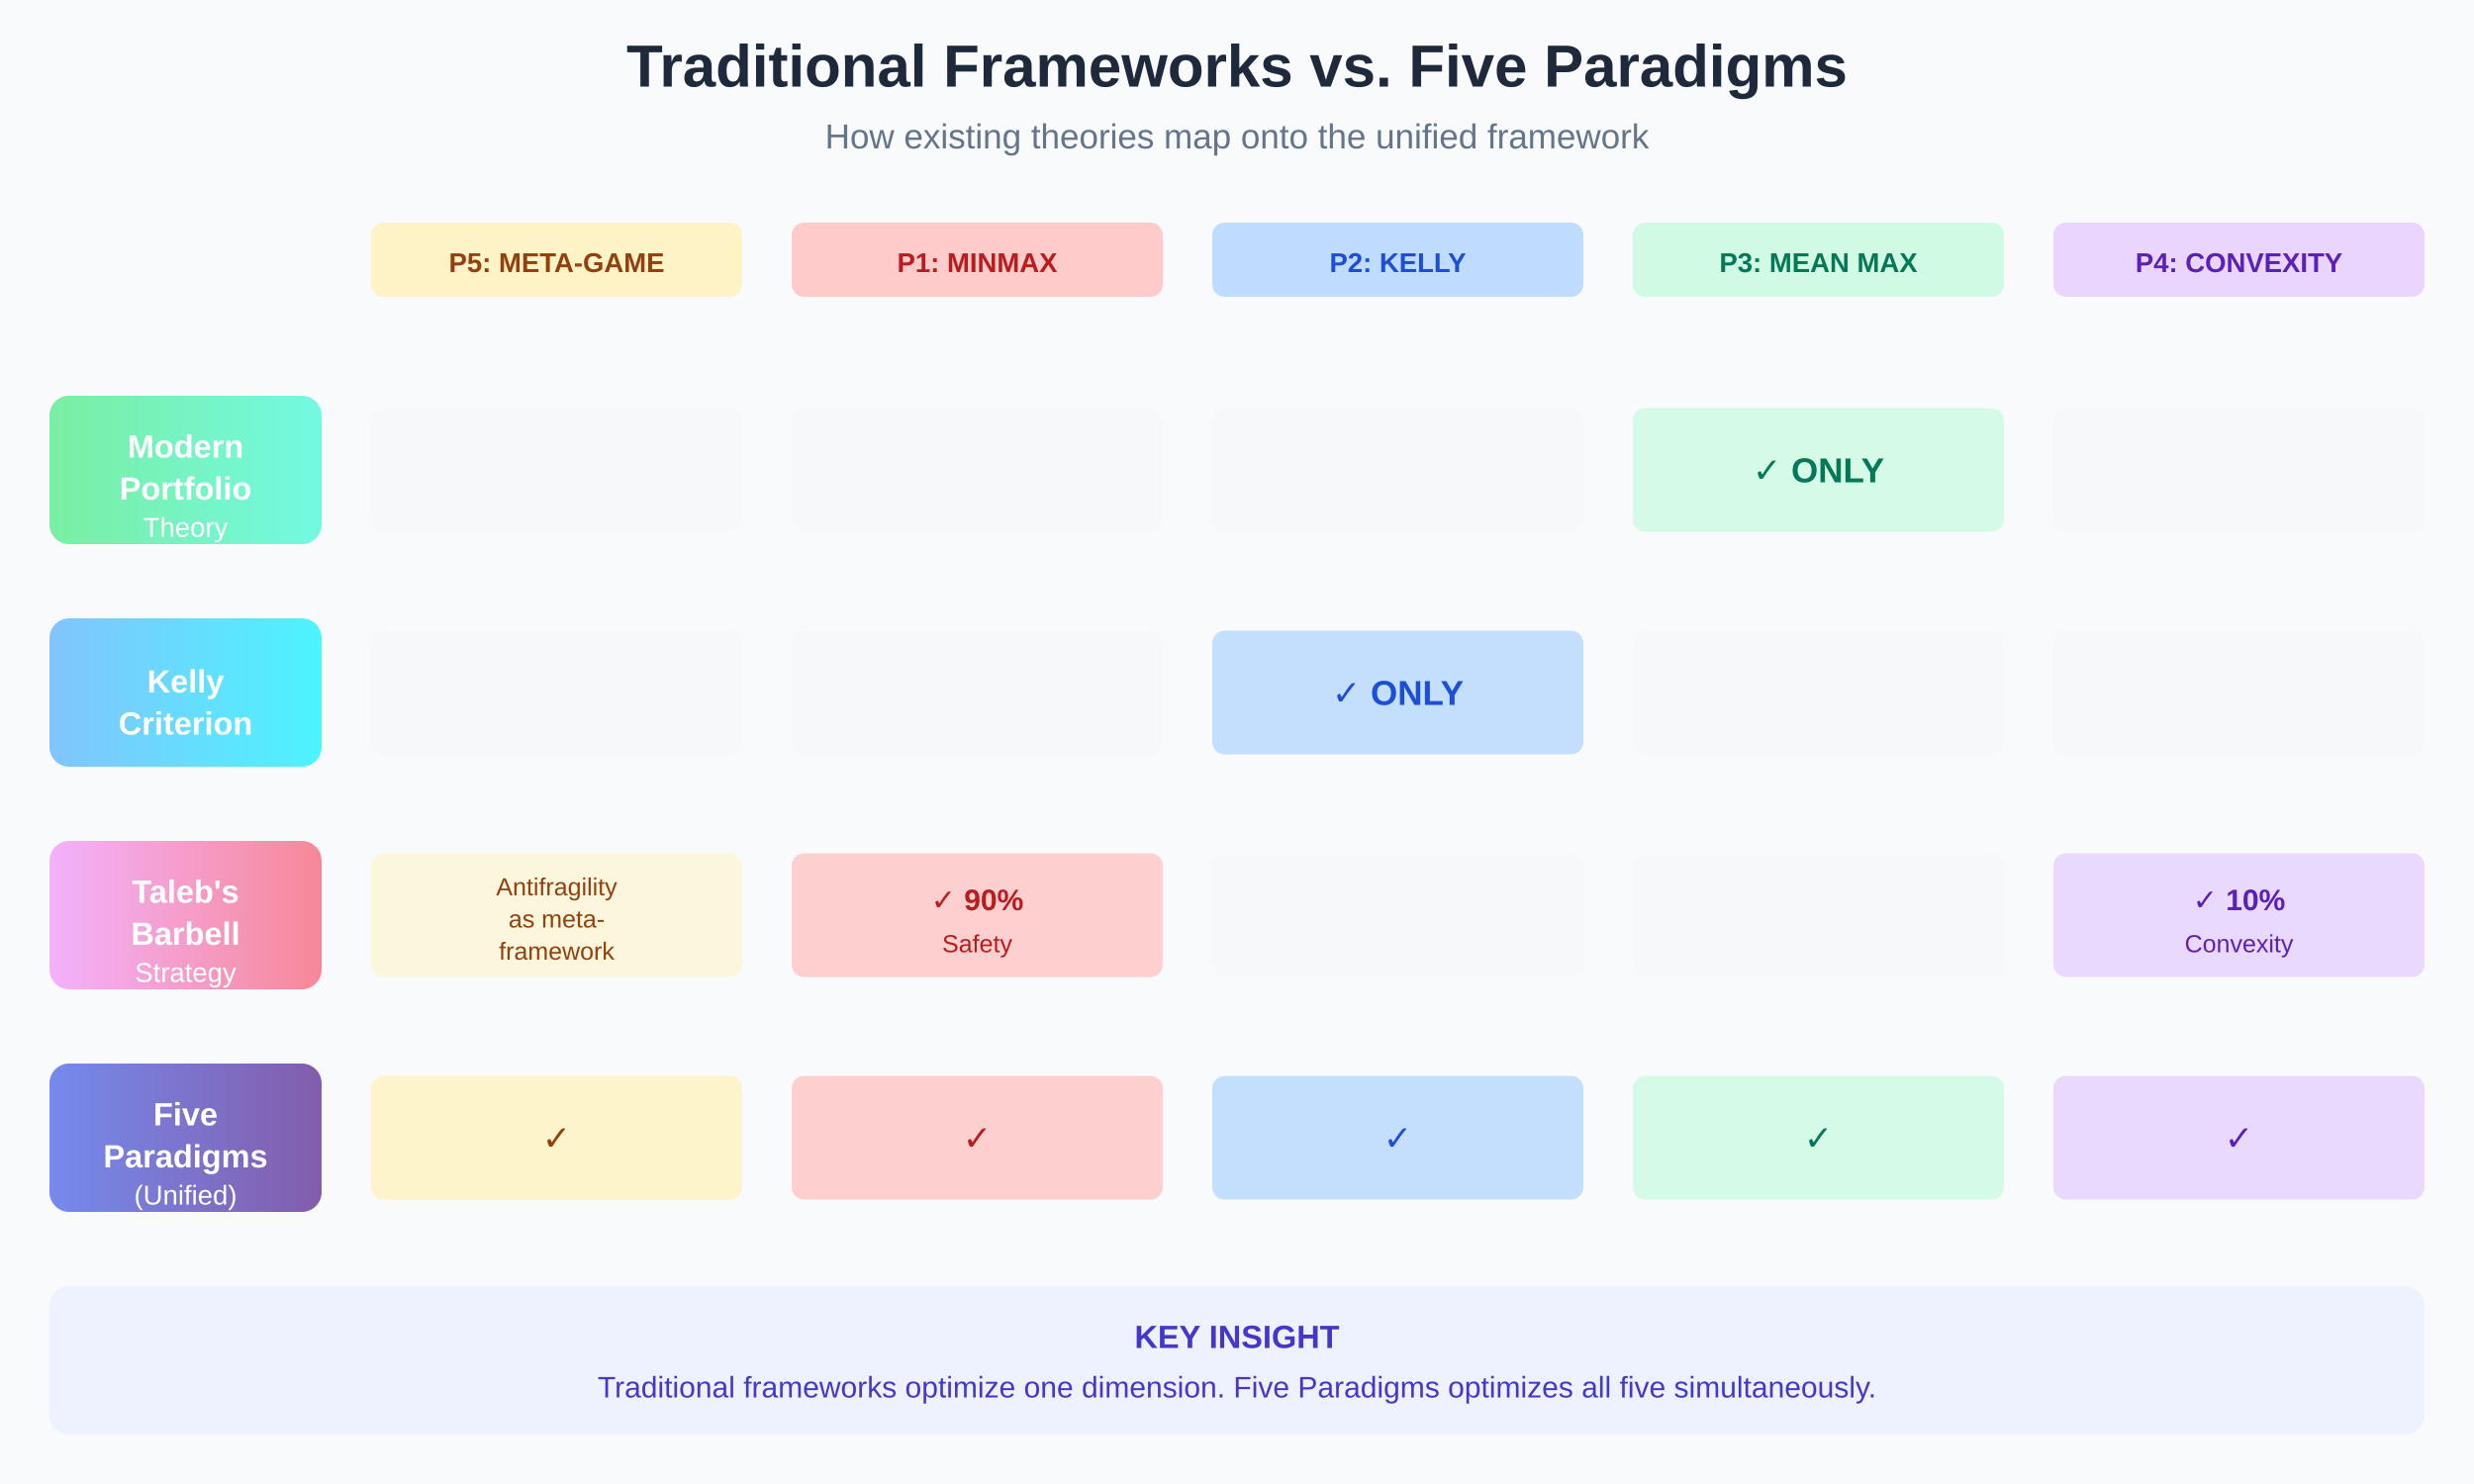
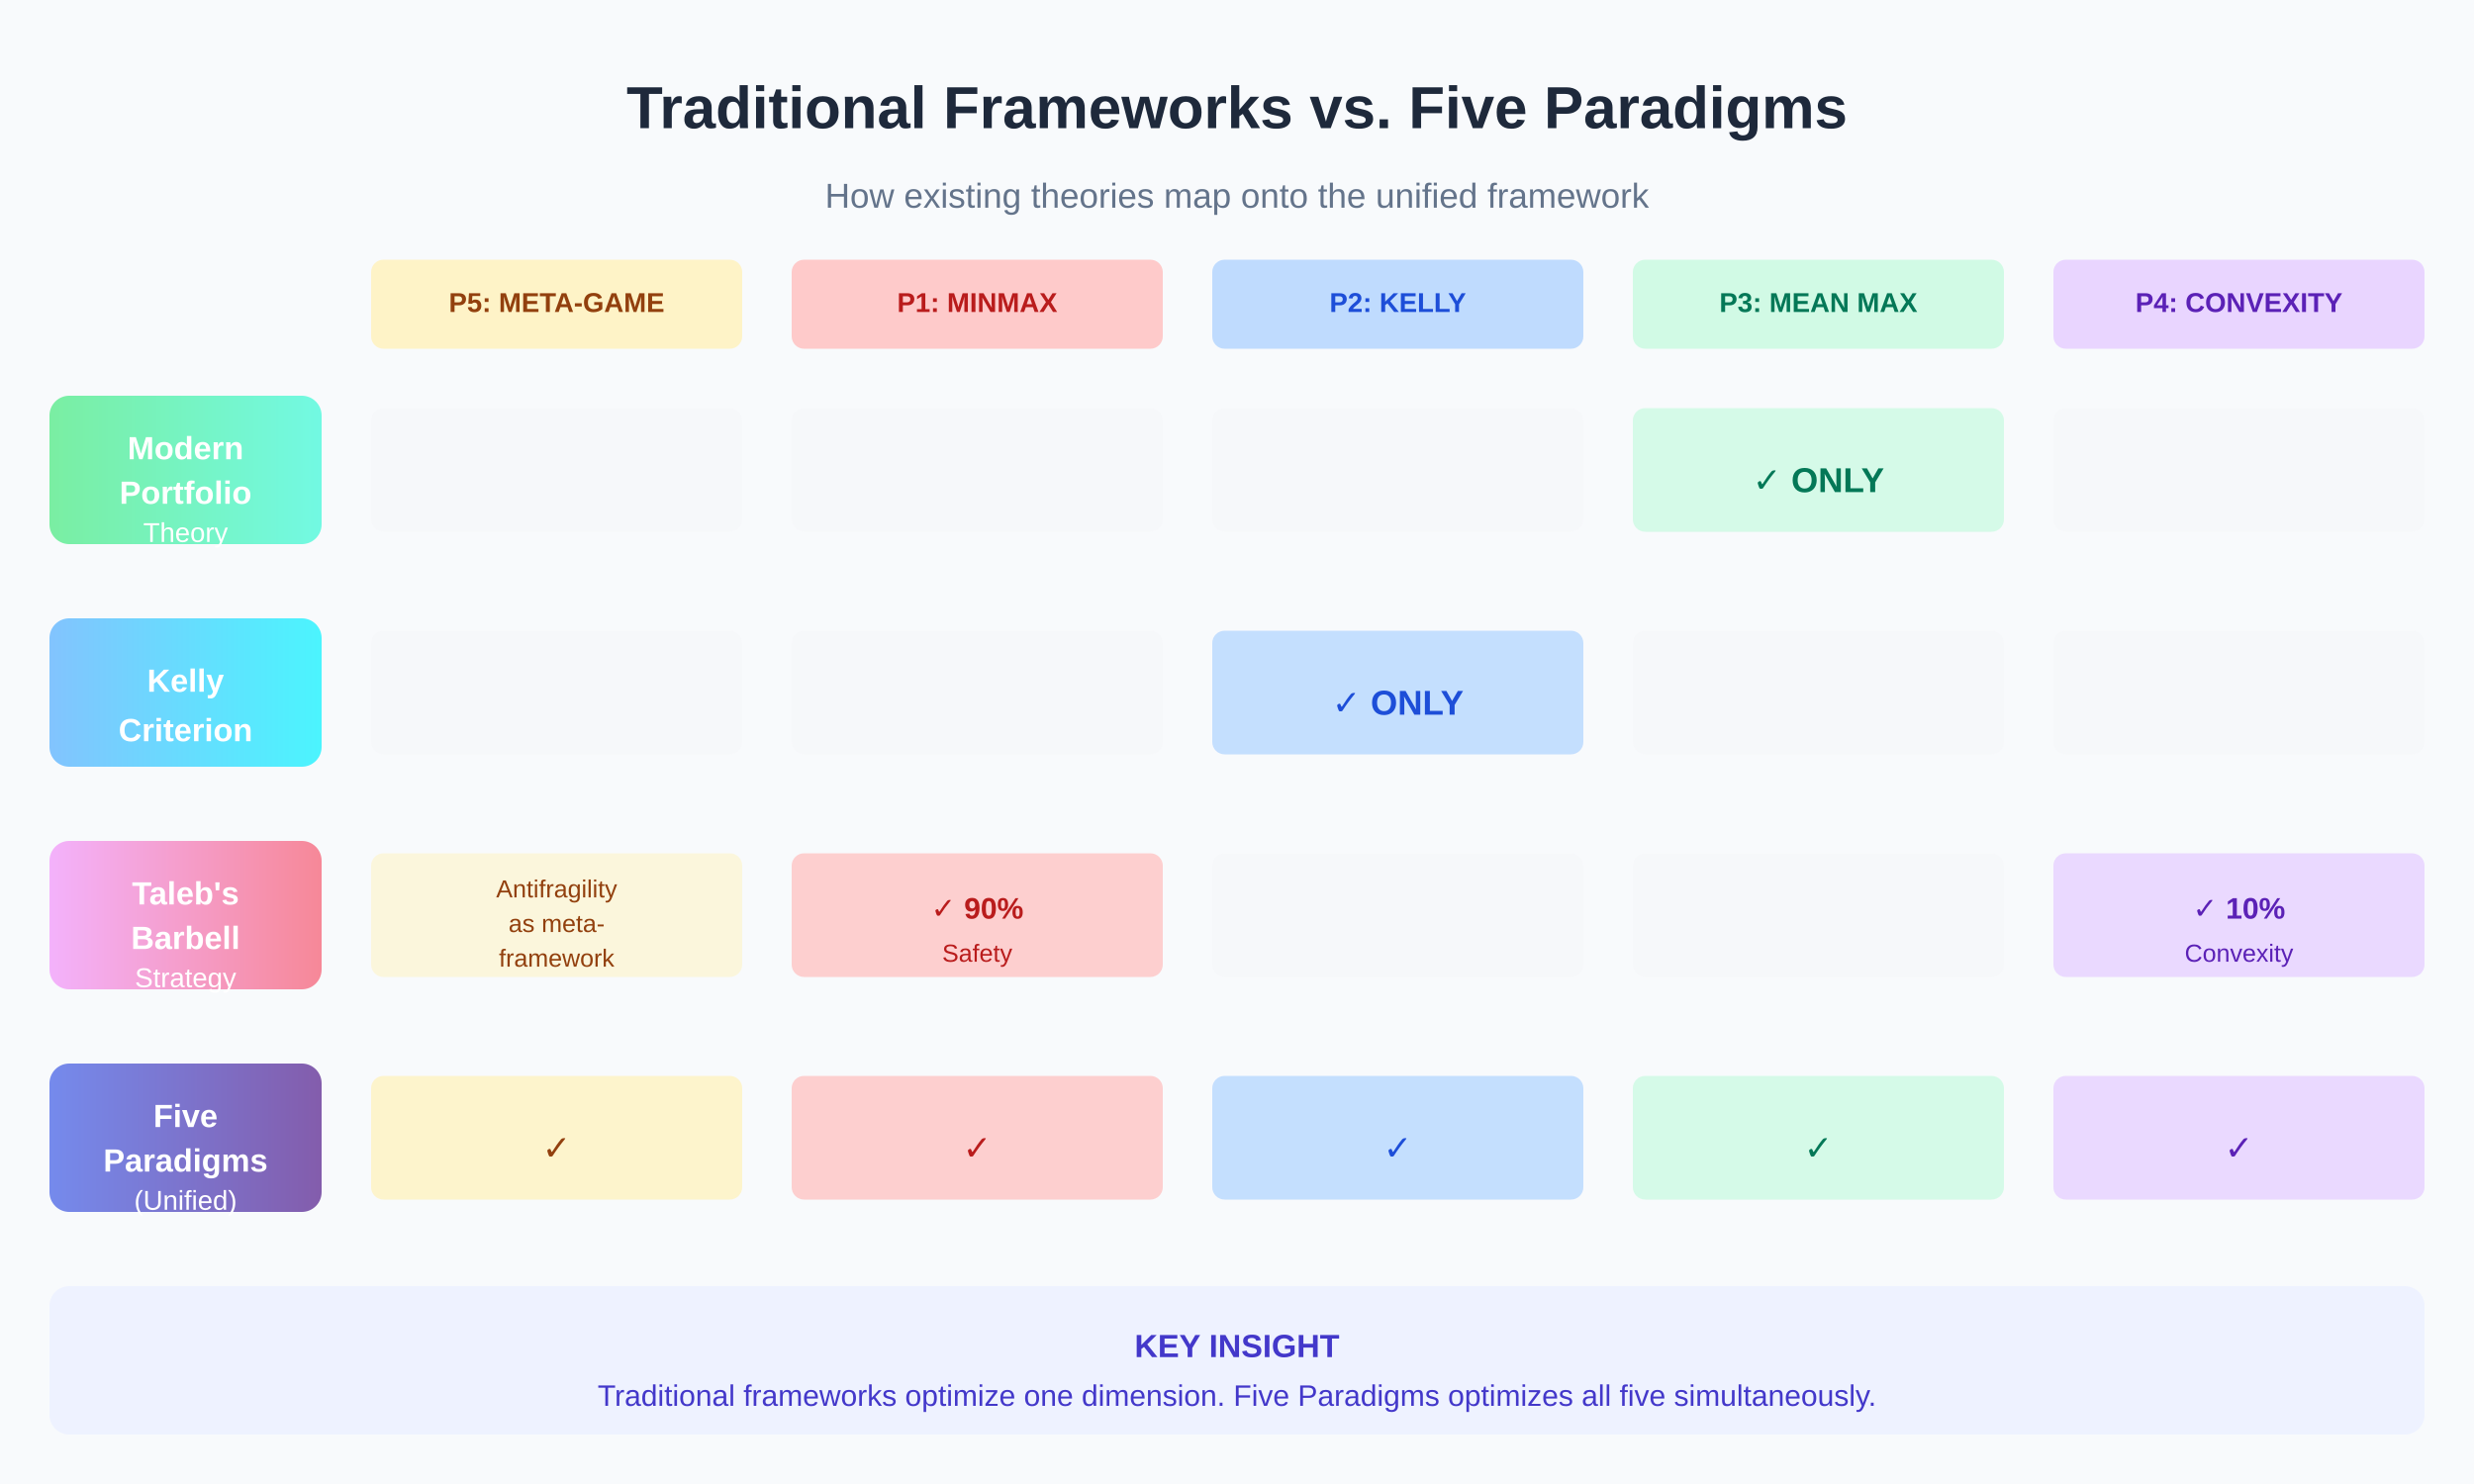
<svg xmlns="http://www.w3.org/2000/svg" viewBox="0 0 1000 600">
  <defs>
    <linearGradient id="mpt-grad" x1="0%" y1="0%" x2="100%" y2="0%">
      <stop offset="0%" style="stop-color:#43e97b;stop-opacity:0.7" />
      <stop offset="100%" style="stop-color:#38f9d7;stop-opacity:0.7" />
    </linearGradient>
    <linearGradient id="kelly-grad" x1="0%" y1="0%" x2="100%" y2="0%">
      <stop offset="0%" style="stop-color:#4facfe;stop-opacity:0.7" />
      <stop offset="100%" style="stop-color:#00f2fe;stop-opacity:0.7" />
    </linearGradient>
    <linearGradient id="barbell-grad" x1="0%" y1="0%" x2="100%" y2="0%">
      <stop offset="0%" style="stop-color:#f093fb;stop-opacity:0.7" />
      <stop offset="100%" style="stop-color:#f5576c;stop-opacity:0.7" />
    </linearGradient>
    <linearGradient id="five-grad" x1="0%" y1="0%" x2="100%" y2="0%">
      <stop offset="0%" style="stop-color:#667eea;stop-opacity:0.9" />
      <stop offset="100%" style="stop-color:#764ba2;stop-opacity:0.9" />
    </linearGradient>
  </defs>
  <rect width="1000" height="600" fill="#f8fafc" />
-   <text x="500" y="35" font-family="Arial, sans-serif" font-size="24" font-weight="bold" text-anchor="middle" fill="#1e293b">
+   <text x="500" y="45" font-family="Arial, sans-serif" font-size="24" font-weight="bold" text-anchor="middle" fill="#1e293b" dominant-baseline="middle">
    Traditional Frameworks vs. Five Paradigms
  </text>
-   <text x="500" y="60" font-family="Arial, sans-serif" font-size="14" text-anchor="middle" fill="#64748b">
+   <text x="500" y="80" font-family="Arial, sans-serif" font-size="14" text-anchor="middle" fill="#64748b" dominant-baseline="middle">
    How existing theories map onto the unified framework
  </text>
-   <g transform="translate(0, 90)">
-     <rect x="150" y="0" width="150" height="30" rx="5" fill="#fef3c7" />
-     <text x="225" y="20" font-family="Arial, sans-serif" font-size="11" font-weight="bold" text-anchor="middle" fill="#92400e">
-       P5: META-GAME
-     </text>
-     <rect x="320" y="0" width="150" height="30" rx="5" fill="#fecaca" />
-     <text x="395" y="20" font-family="Arial, sans-serif" font-size="11" font-weight="bold" text-anchor="middle" fill="#b91c1c">
-       P1: MINMAX
-     </text>
-     <rect x="490" y="0" width="150" height="30" rx="5" fill="#bfdbfe" />
-     <text x="565" y="20" font-family="Arial, sans-serif" font-size="11" font-weight="bold" text-anchor="middle" fill="#1d4ed8">
-       P2: KELLY
-     </text>
-     <rect x="660" y="0" width="150" height="30" rx="5" fill="#d1fae5" />
-     <text x="735" y="20" font-family="Arial, sans-serif" font-size="11" font-weight="bold" text-anchor="middle" fill="#047857">
-       P3: MEAN MAX
-     </text>
-     <rect x="830" y="0" width="150" height="30" rx="5" fill="#e9d5ff" />
-     <text x="905" y="20" font-family="Arial, sans-serif" font-size="11" font-weight="bold" text-anchor="middle" fill="#5b21b6">
-       P4: CONVEXITY
-     </text>
+   <g transform="translate(0, 105)" font-family="Arial, sans-serif" text-anchor="middle" dominant-baseline="middle">
+     <rect x="150" y="0" width="150" height="36" rx="5" fill="#fef3c7" />
+     <text x="225" y="18" font-size="11" font-weight="bold" fill="#92400e">P5: META-GAME</text>
+     <rect x="320" y="0" width="150" height="36" rx="5" fill="#fecaca" />
+     <text x="395" y="18" font-size="11" font-weight="bold" fill="#b91c1c">P1: MINMAX</text>
+     <rect x="490" y="0" width="150" height="36" rx="5" fill="#bfdbfe" />
+     <text x="565" y="18" font-size="11" font-weight="bold" fill="#1d4ed8">P2: KELLY</text>
+     <rect x="660" y="0" width="150" height="36" rx="5" fill="#d1fae5" />
+     <text x="735" y="18" font-size="11" font-weight="bold" fill="#047857">P3: MEAN MAX</text>
+     <rect x="830" y="0" width="150" height="36" rx="5" fill="#e9d5ff" />
+     <text x="905" y="18" font-size="11" font-weight="bold" fill="#5b21b6">P4: CONVEXITY</text>
  </g>
  <g transform="translate(0, 160)">
    <rect x="20" y="0" width="110" height="60" rx="8" fill="url(#mpt-grad)" />
-     <text x="75" y="25" font-family="Arial, sans-serif" font-size="13" font-weight="bold" text-anchor="middle" fill="white">
+     <text x="75" y="22" font-family="Arial, sans-serif" font-size="13" font-weight="bold" text-anchor="middle" fill="white" dominant-baseline="middle">
      Modern
    </text>
-     <text x="75" y="42" font-family="Arial, sans-serif" font-size="13" font-weight="bold" text-anchor="middle" fill="white">
+     <text x="75" y="40" font-family="Arial, sans-serif" font-size="13" font-weight="bold" text-anchor="middle" fill="white" dominant-baseline="middle">
      Portfolio
    </text>
-     <text x="75" y="57" font-family="Arial, sans-serif" font-size="11" text-anchor="middle" fill="white">
+     <text x="75" y="56" font-family="Arial, sans-serif" font-size="11" text-anchor="middle" fill="white" dominant-baseline="middle">
      Theory
    </text>
    <rect x="150" y="5" width="150" height="50" rx="5" fill="#f3f4f6" opacity="0.3" />
    <rect x="320" y="5" width="150" height="50" rx="5" fill="#f3f4f6" opacity="0.3" />
    <rect x="490" y="5" width="150" height="50" rx="5" fill="#f3f4f6" opacity="0.3" />
    <rect x="660" y="5" width="150" height="50" rx="5" fill="#d1fae5" opacity="0.9" />
-     <text x="735" y="35" font-family="Arial, sans-serif" font-size="14" font-weight="bold" text-anchor="middle" fill="#047857">
+     <text x="735" y="35" font-family="Arial, sans-serif" font-size="14" font-weight="bold" text-anchor="middle" fill="#047857" dominant-baseline="middle">
      ✓ ONLY
    </text>
    <rect x="830" y="5" width="150" height="50" rx="5" fill="#f3f4f6" opacity="0.3" />
  </g>
  <g transform="translate(0, 250)">
    <rect x="20" y="0" width="110" height="60" rx="8" fill="url(#kelly-grad)" />
-     <text x="75" y="30" font-family="Arial, sans-serif" font-size="13" font-weight="bold" text-anchor="middle" fill="white">
+     <text x="75" y="26" font-family="Arial, sans-serif" font-size="13" font-weight="bold" text-anchor="middle" fill="white" dominant-baseline="middle">
      Kelly
    </text>
-     <text x="75" y="47" font-family="Arial, sans-serif" font-size="13" font-weight="bold" text-anchor="middle" fill="white">
+     <text x="75" y="46" font-family="Arial, sans-serif" font-size="13" font-weight="bold" text-anchor="middle" fill="white" dominant-baseline="middle">
      Criterion
    </text>
    <rect x="150" y="5" width="150" height="50" rx="5" fill="#f3f4f6" opacity="0.3" />
    <rect x="320" y="5" width="150" height="50" rx="5" fill="#f3f4f6" opacity="0.3" />
    <rect x="490" y="5" width="150" height="50" rx="5" fill="#bfdbfe" opacity="0.9" />
-     <text x="565" y="35" font-family="Arial, sans-serif" font-size="14" font-weight="bold" text-anchor="middle" fill="#1d4ed8">
+     <text x="565" y="35" font-family="Arial, sans-serif" font-size="14" font-weight="bold" text-anchor="middle" fill="#1d4ed8" dominant-baseline="middle">
      ✓ ONLY
    </text>
    <rect x="660" y="5" width="150" height="50" rx="5" fill="#f3f4f6" opacity="0.3" />
    <rect x="830" y="5" width="150" height="50" rx="5" fill="#f3f4f6" opacity="0.3" />
  </g>
  <g transform="translate(0, 340)">
    <rect x="20" y="0" width="110" height="60" rx="8" fill="url(#barbell-grad)" />
-     <text x="75" y="25" font-family="Arial, sans-serif" font-size="13" font-weight="bold" text-anchor="middle" fill="white">
+     <text x="75" y="22" font-family="Arial, sans-serif" font-size="13" font-weight="bold" text-anchor="middle" fill="white" dominant-baseline="middle">
      Taleb's
    </text>
-     <text x="75" y="42" font-family="Arial, sans-serif" font-size="13" font-weight="bold" text-anchor="middle" fill="white">
+     <text x="75" y="40" font-family="Arial, sans-serif" font-size="13" font-weight="bold" text-anchor="middle" fill="white" dominant-baseline="middle">
      Barbell
    </text>
-     <text x="75" y="57" font-family="Arial, sans-serif" font-size="11" text-anchor="middle" fill="white">
+     <text x="75" y="56" font-family="Arial, sans-serif" font-size="11" text-anchor="middle" fill="white" dominant-baseline="middle">
      Strategy
    </text>
    <rect x="150" y="5" width="150" height="50" rx="5" fill="#fef3c7" opacity="0.6" />
-     <text x="225" y="22" font-family="Arial, sans-serif" font-size="10" text-anchor="middle" fill="#92400e">
+     <text x="225" y="20" font-family="Arial, sans-serif" font-size="10" text-anchor="middle" fill="#92400e" dominant-baseline="middle">
      Antifragility
    </text>
-     <text x="225" y="35" font-family="Arial, sans-serif" font-size="10" text-anchor="middle" fill="#92400e">
+     <text x="225" y="34" font-family="Arial, sans-serif" font-size="10" text-anchor="middle" fill="#92400e" dominant-baseline="middle">
      as meta-
    </text>
-     <text x="225" y="48" font-family="Arial, sans-serif" font-size="10" text-anchor="middle" fill="#92400e">
+     <text x="225" y="48" font-family="Arial, sans-serif" font-size="10" text-anchor="middle" fill="#92400e" dominant-baseline="middle">
      framework
    </text>
    <rect x="320" y="5" width="150" height="50" rx="5" fill="#fecaca" opacity="0.9" />
-     <text x="395" y="28" font-family="Arial, sans-serif" font-size="12" font-weight="bold" text-anchor="middle" fill="#b91c1c">
+     <text x="395" y="28" font-family="Arial, sans-serif" font-size="12" font-weight="bold" text-anchor="middle" fill="#b91c1c" dominant-baseline="middle">
      ✓ 90%
    </text>
-     <text x="395" y="45" font-family="Arial, sans-serif" font-size="10" text-anchor="middle" fill="#b91c1c">
+     <text x="395" y="46" font-family="Arial, sans-serif" font-size="10" text-anchor="middle" fill="#b91c1c" dominant-baseline="middle">
      Safety
    </text>
    <rect x="490" y="5" width="150" height="50" rx="5" fill="#f3f4f6" opacity="0.3" />
    <rect x="660" y="5" width="150" height="50" rx="5" fill="#f3f4f6" opacity="0.3" />
    <rect x="830" y="5" width="150" height="50" rx="5" fill="#e9d5ff" opacity="0.9" />
-     <text x="905" y="28" font-family="Arial, sans-serif" font-size="12" font-weight="bold" text-anchor="middle" fill="#5b21b6">
+     <text x="905" y="28" font-family="Arial, sans-serif" font-size="12" font-weight="bold" text-anchor="middle" fill="#5b21b6" dominant-baseline="middle">
      ✓ 10%
    </text>
-     <text x="905" y="45" font-family="Arial, sans-serif" font-size="10" text-anchor="middle" fill="#5b21b6">
+     <text x="905" y="46" font-family="Arial, sans-serif" font-size="10" text-anchor="middle" fill="#5b21b6" dominant-baseline="middle">
      Convexity
    </text>
  </g>
  <g transform="translate(0, 430)">
    <rect x="20" y="0" width="110" height="60" rx="8" fill="url(#five-grad)" />
-     <text x="75" y="25" font-family="Arial, sans-serif" font-size="13" font-weight="bold" text-anchor="middle" fill="white">
+     <text x="75" y="22" font-family="Arial, sans-serif" font-size="13" font-weight="bold" text-anchor="middle" fill="white" dominant-baseline="middle">
      Five
    </text>
-     <text x="75" y="42" font-family="Arial, sans-serif" font-size="13" font-weight="bold" text-anchor="middle" fill="white">
+     <text x="75" y="40" font-family="Arial, sans-serif" font-size="13" font-weight="bold" text-anchor="middle" fill="white" dominant-baseline="middle">
      Paradigms
    </text>
-     <text x="75" y="57" font-family="Arial, sans-serif" font-size="11" text-anchor="middle" fill="white">
+     <text x="75" y="56" font-family="Arial, sans-serif" font-size="11" text-anchor="middle" fill="white" dominant-baseline="middle">
      (Unified)
    </text>
    <rect x="150" y="5" width="150" height="50" rx="5" fill="#fef3c7" opacity="0.9" />
-     <text x="225" y="35" font-family="Arial, sans-serif" font-size="14" font-weight="bold" text-anchor="middle" fill="#92400e">
+     <text x="225" y="35" font-family="Arial, sans-serif" font-size="14" font-weight="bold" text-anchor="middle" fill="#92400e" dominant-baseline="middle">
      ✓
    </text>
    <rect x="320" y="5" width="150" height="50" rx="5" fill="#fecaca" opacity="0.9" />
-     <text x="395" y="35" font-family="Arial, sans-serif" font-size="14" font-weight="bold" text-anchor="middle" fill="#b91c1c">
+     <text x="395" y="35" font-family="Arial, sans-serif" font-size="14" font-weight="bold" text-anchor="middle" fill="#b91c1c" dominant-baseline="middle">
      ✓
    </text>
    <rect x="490" y="5" width="150" height="50" rx="5" fill="#bfdbfe" opacity="0.9" />
-     <text x="565" y="35" font-family="Arial, sans-serif" font-size="14" font-weight="bold" text-anchor="middle" fill="#1d4ed8">
+     <text x="565" y="35" font-family="Arial, sans-serif" font-size="14" font-weight="bold" text-anchor="middle" fill="#1d4ed8" dominant-baseline="middle">
      ✓
    </text>
    <rect x="660" y="5" width="150" height="50" rx="5" fill="#d1fae5" opacity="0.9" />
-     <text x="735" y="35" font-family="Arial, sans-serif" font-size="14" font-weight="bold" text-anchor="middle" fill="#047857">
+     <text x="735" y="35" font-family="Arial, sans-serif" font-size="14" font-weight="bold" text-anchor="middle" fill="#047857" dominant-baseline="middle">
      ✓
    </text>
    <rect x="830" y="5" width="150" height="50" rx="5" fill="#e9d5ff" opacity="0.9" />
-     <text x="905" y="35" font-family="Arial, sans-serif" font-size="14" font-weight="bold" text-anchor="middle" fill="#5b21b6">
+     <text x="905" y="35" font-family="Arial, sans-serif" font-size="14" font-weight="bold" text-anchor="middle" fill="#5b21b6" dominant-baseline="middle">
      ✓
    </text>
  </g>
  <g transform="translate(0, 520)">
    <rect x="20" y="0" width="960" height="60" rx="8" fill="#eef2ff" />
-     <text x="500" y="25" font-family="Arial, sans-serif" font-size="13" font-weight="bold" text-anchor="middle" fill="#4338ca">
+     <text x="500" y="25" font-family="Arial, sans-serif" font-size="13" font-weight="bold" text-anchor="middle" fill="#4338ca" dominant-baseline="middle">
      KEY INSIGHT
    </text>
-     <text x="500" y="45" font-family="Arial, sans-serif" font-size="12" text-anchor="middle" fill="#4338ca">
+     <text x="500" y="45" font-family="Arial, sans-serif" font-size="12" text-anchor="middle" fill="#4338ca" dominant-baseline="middle">
      Traditional frameworks optimize one dimension. Five Paradigms optimizes all five simultaneously.
    </text>
  </g>
</svg>
